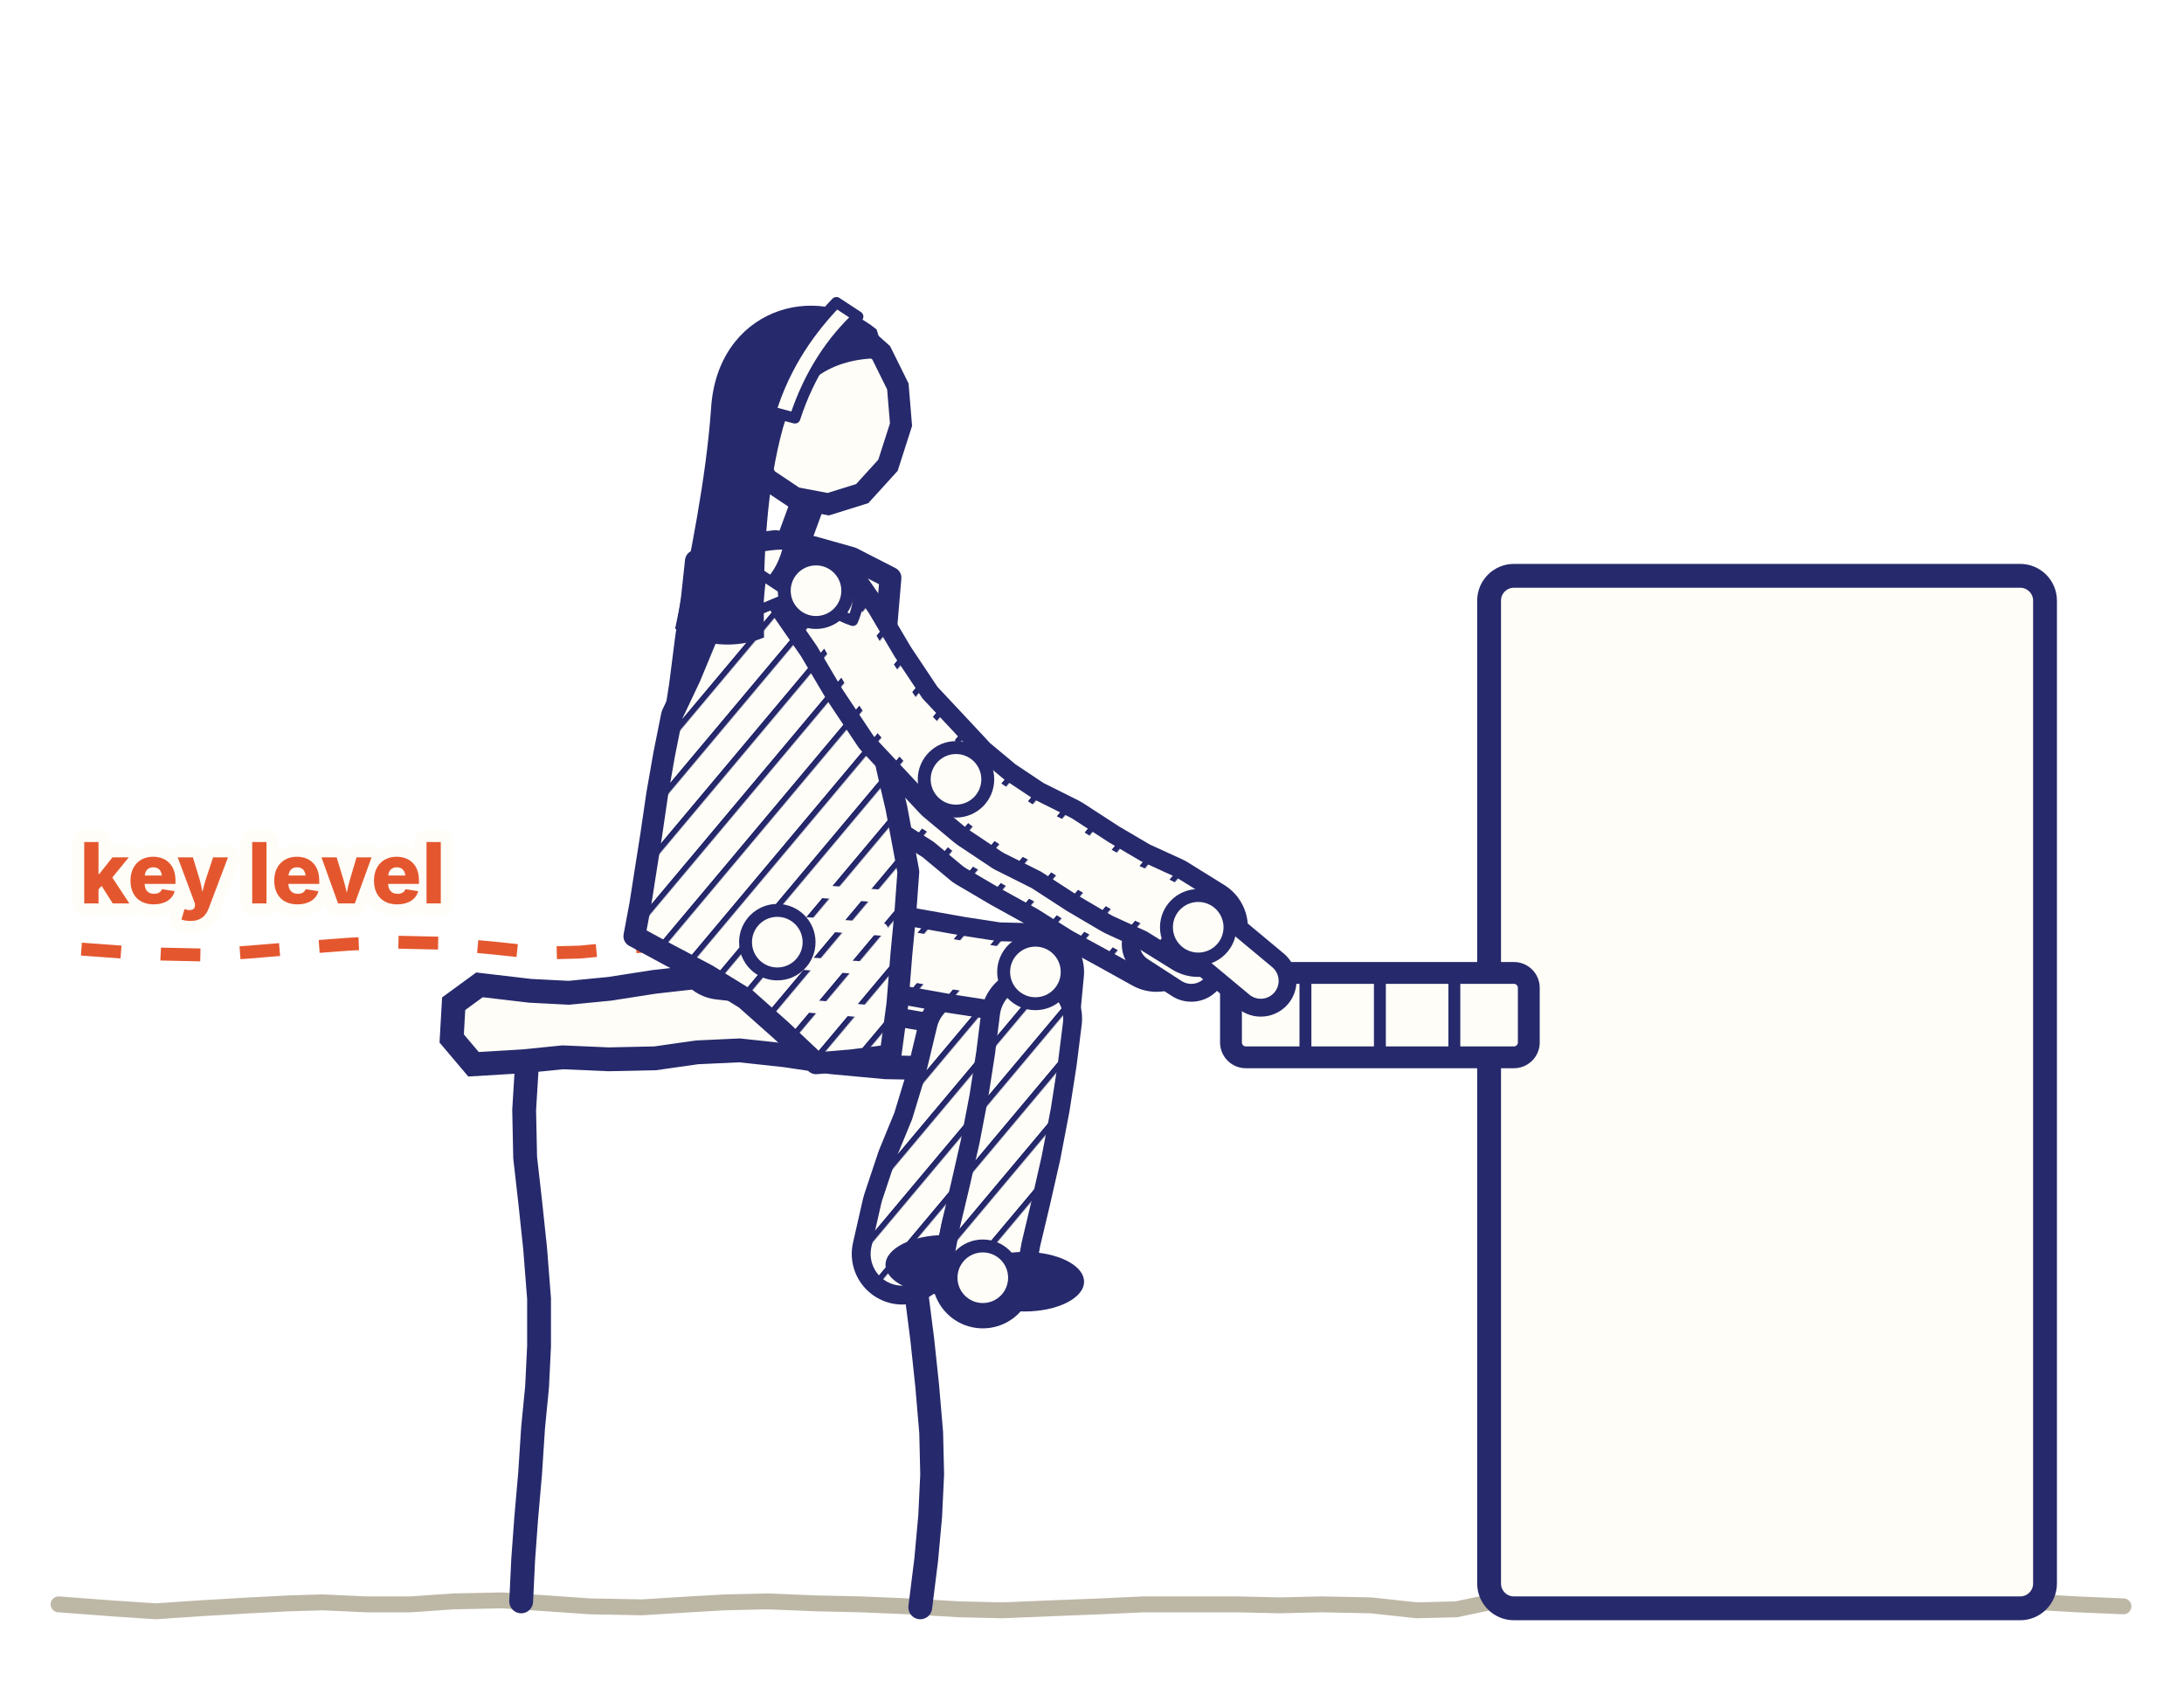
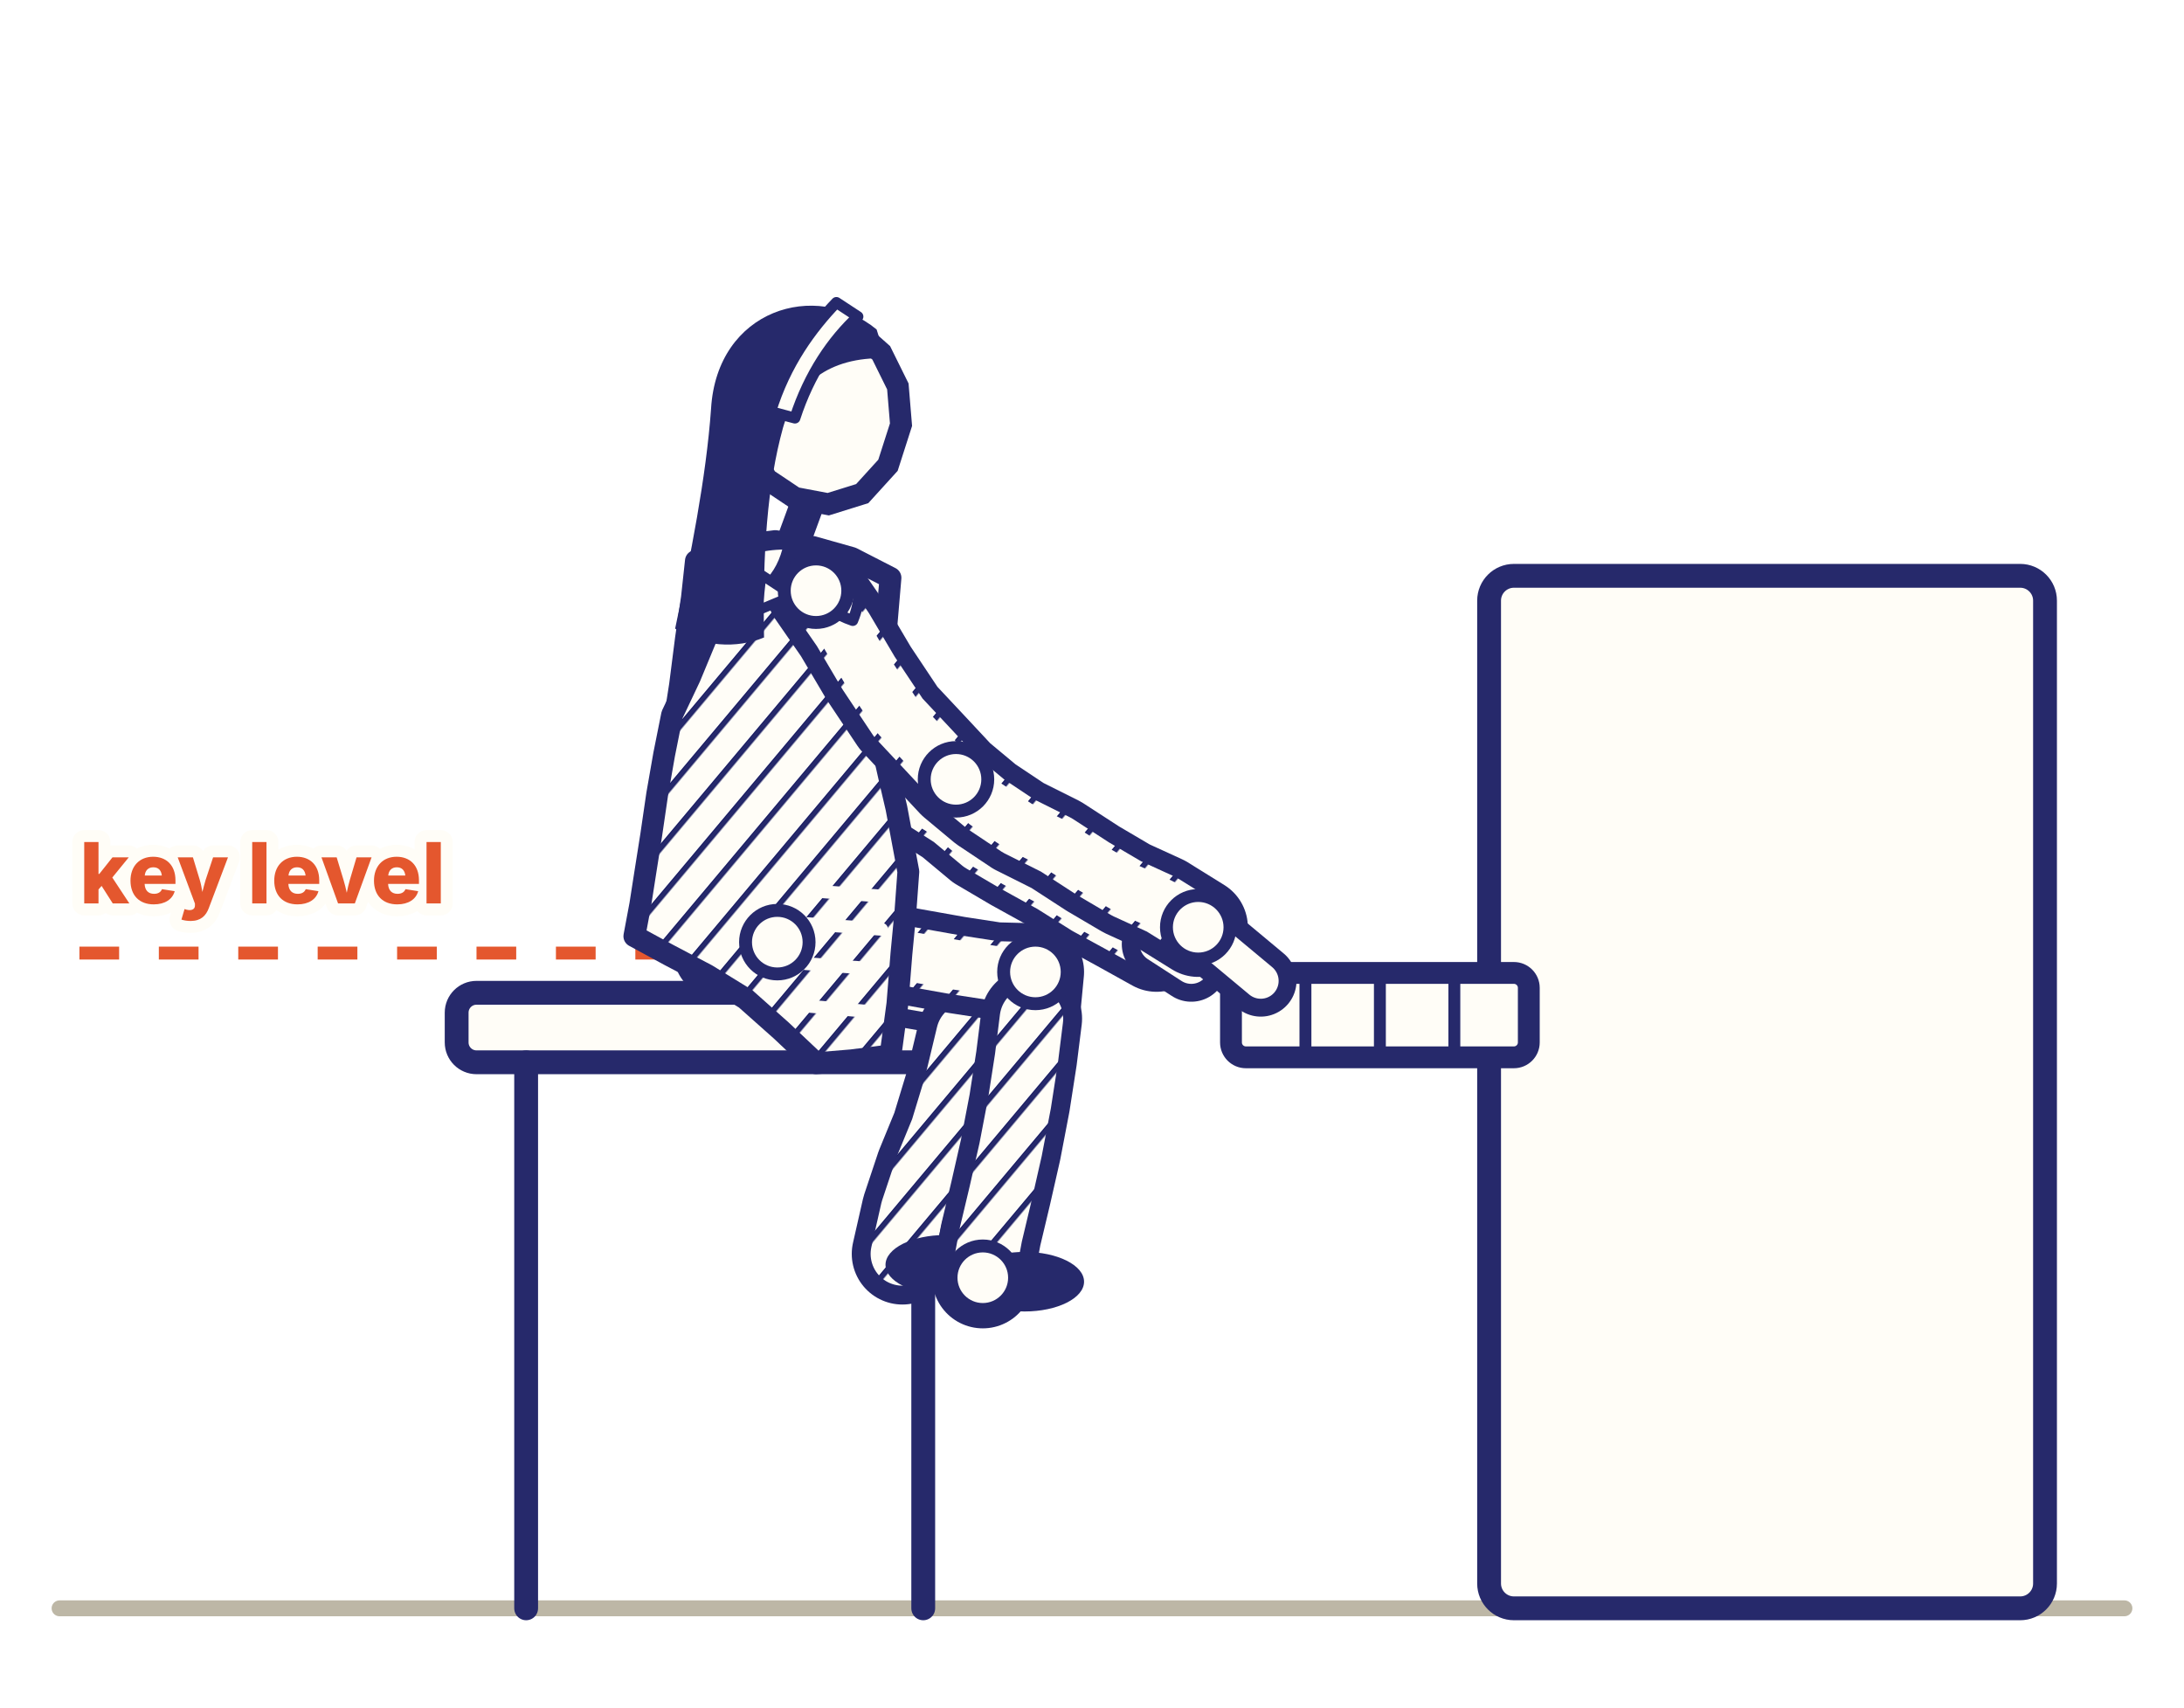
<svg xmlns="http://www.w3.org/2000/svg" viewBox="0 0 220 172" width="440" height="344">
  <defs>
    <pattern id="hpqsithigh20" width="3.2" height="3.2" patternUnits="userSpaceOnUse" patternTransform="rotate(40)">
      <rect width="3.2" height="3.2" fill="#fffdf7" />
      <line x1="0" y1="0" x2="0" y2="3.2" stroke="#26296b" stroke-width="1.15" />
    </pattern>
  </defs>
-   <path d="M5.9 161.6l5.3.4 4.5.3 4.4-.3 5.1-.3 3.9-.2 3.4-.1 4.4.2 4.5 0 4.3-.3 4.9-.1 4.5.3 4.3.3 5.3.1 4.8-.3 3.5-.2 4.3-.1 4.9.2 4.5.1 4.8.2 5.1.3 4.4.1 4.8-.2 5.1-.2 4.3-.2 4.4 0 5 0 4.3.1 4.2-.1 5 .1 4.6.5 4-.1 4.3-.9 4.3-.5 4.3.1 4.9.2 4.5.3 3.8.4 4.5-.2 4.8-.3 4.1.2 4 0 4.3-.7 4.6 0 5 .6 5.1.3 4.7.2" stroke="#bdb7a6" stroke-width="1.6" stroke-linecap="round" fill="none" />
+   <line x1="6.0" y1="162.0" x2="214.0" y2="162.0" stroke="#bdb7a6" stroke-width="1.6" stroke-linecap="round" />
  <text stroke="#fffdf7" stroke-width="2.4" stroke-linejoin="round" paint-order="stroke" x="8" y="91" font-size="8.5" font-weight="800" fill="#e4572e" font-family="Inter,sans-serif">key level</text>
-   <path d="M8.2 95.6l4.1.3 4 .2 4.5.1 4.3-.3 4.8-.4 5.3-.4 4.6-.2 4.6.1 5.4.5 4.7.5 3.9-.1 4.2-.4 4.3-.4 4.5-.1 5.1-.1 4.8-.1 4.5-.1 5.1.5 4.8.8 4 .1 4.2-.3 4.4-.4 4.1-.5 4.5.1 4.9.6" stroke="#e4572e" stroke-width="1.3" stroke-dasharray="4 4" fill="none" />
-   <path d="M48.3 99.2l5.1.6 3.9.2 4.1-.4 4.5-.7 4.4-.5 4.8 0 4.8.5 4.4.4 5.2.1 5.2.3 4.3.2 1.8 2 0 2.9-1.9 2.3-4.3.5-5.4-.1-5.4-.5-4.7-.7-4.6-.5-4.3.2-4.2.6-4.7.1-4.6-.2-4 .4-5 .3-2.2-2.6 .2-3.5z" fill="#fffdf7" stroke="#26296b" stroke-width="2.4" />
-   <path d="M53.1 106.9l-.3 4.9 .1 4.8 .5 4.4 .5 4.7 .4 5.1 0 4.8-.2 4.1-.4 4.1-.3 4.6-.4 4.6-.3 4.1-.2 4.2" stroke="#26296b" stroke-width="2.4" stroke-linecap="round" fill="none" />
-   <path d="M94.1 107.6l-.6 4.9-.8 4.3-.5 4.2-.2 4.6 .3 4.6 .6 4.7 .5 4.7 .4 4.7 .1 4.2-.2 4.2-.4 4.4-.6 4.8" stroke="#26296b" stroke-width="2.4" stroke-linecap="round" fill="none" />
+   <line x1="8" y1="96" x2="122" y2="96" stroke="#e4572e" stroke-width="1.3" stroke-dasharray="4 4" />
+   <rect x="46" y="100" width="54" height="7" rx="2" fill="#fffdf7" stroke="#26296b" stroke-width="2.4" />
+   <line x1="53.0" y1="107.0" x2="53.0" y2="162.0" stroke="#26296b" stroke-width="2.4" stroke-linecap="round" />
+   <line x1="93.0" y1="107.0" x2="93.0" y2="162.0" stroke="#26296b" stroke-width="2.4" stroke-linecap="round" />
  <rect x="150" y="58" width="56" height="104" rx="2.5" fill="#fffdf7" stroke="#26296b" stroke-width="2.4" />
  <rect x="124" y="98" width="30" height="8.5" rx="1.5" fill="#fffdf7" stroke="#26296b" stroke-width="2.2" />
  <line x1="131.5" y1="98.0" x2="131.5" y2="106.5" stroke="#26296b" stroke-width="1.2" stroke-linecap="round" />
  <line x1="139.0" y1="98.0" x2="139.0" y2="106.5" stroke="#26296b" stroke-width="1.2" stroke-linecap="round" />
  <line x1="146.5" y1="98.0" x2="146.5" y2="106.5" stroke="#26296b" stroke-width="1.2" stroke-linecap="round" />
  <g data-who="girl">
    <path d="M72.7 95.8l4.4.5 4.1.6 3.9.6 4.5.8 4.6.8 3.9.8-.7 4.4-1.1 5-1.5 4.5-1.5 4-1.4 4.1-1 4.4" fill="none" stroke="#26296b" stroke-width="9.8" stroke-linecap="round" stroke-linejoin="round" />
    <path d="M72.7 95.8l4.4.5 4.1.6 3.9.6 4.5.8 4.6.8 3.9.8-.7 4.4-1.1 5-1.5 4.5-1.5 4-1.4 4.1-1 4.4" fill="none" stroke="url(#hpqsithigh20)" stroke-width="6.0" stroke-linecap="round" stroke-linejoin="round" />
    <path d="M72.7 95.8l4.4.5 4.1.6 3.9.6 4.5.8 4.6.8 3.9.8-.7 4.4-1.1 5-1.5 4.5-1.5 4-1.4 4.1-1 4.4" fill="none" stroke="#fffdf7" stroke-width="5" stroke-linecap="round" stroke-linejoin="round" />
    <path d="M97.5 104.2l-1.2 5-1.4 4.6-1.6 3.9-1.4 4.2-1 4.4" fill="none" stroke="#26296b" stroke-width="10.2" stroke-linecap="round" stroke-linejoin="round" />
    <path d="M97.5 104.2l-1.2 5-1.4 4.6-1.6 3.9-1.4 4.2-1 4.4" fill="none" stroke="url(#hpqsithigh20)" stroke-width="6.4" stroke-linecap="round" stroke-linejoin="round" />
    <g transform="translate(-0.8 0.4)">
      <ellipse cx="96.0" cy="127.0" rx="6" ry="3" fill="#26296b" />
    </g>
    <path d="M78.5 60.3l2.4 3.6 2.1 3.4 2.1 3.6 2.3 3.8 2.6 3.1 2.6 2.4 3.3 2.1 3 2.5 3.4 2 3.8 2.1 3.5 2.2 3.3 1.8 3.6 2" fill="none" stroke="#26296b" stroke-width="10.0" stroke-linecap="round" stroke-linejoin="round" />
    <path d="M78.5 60.3l2.4 3.6 2.1 3.4 2.1 3.6 2.3 3.8 2.6 3.1 2.6 2.4 3.3 2.1 3 2.5 3.4 2 3.8 2.1 3.5 2.2 3.3 1.8 3.6 2" fill="none" stroke="url(#hpqsithigh20)" stroke-width="6.2" stroke-linecap="round" stroke-linejoin="round" />
    <path d="M78.5 60.3l2.4 3.6 2.1 3.4 2.1 3.6 2.3 3.8 2.6 3.1 2.6 2.4 3.3 2.1 3 2.5 3.4 2 3.8 2.1 3.5 2.2 3.3 1.8 3.6 2" fill="none" stroke="#fffdf7" stroke-width="5.2" stroke-linecap="round" stroke-linejoin="round" />
    <g transform="translate(-0.4 -0.9)">
      <polyline points="117.0,96.0 120.4,98.2" fill="none" stroke="#26296b" stroke-width="7.2" stroke-linecap="round" stroke-linejoin="round" />
    </g>
    <g transform="translate(-0.4 -0.9)">
      <polyline points="117.0,96.0 120.4,98.2" fill="none" stroke="url(#hpqsithigh20)" stroke-width="3.4" stroke-linecap="round" stroke-linejoin="round" />
    </g>
    <g transform="translate(-0.4 -0.9)">
      <polyline points="117.0,96.0 120.4,98.2" fill="none" stroke="#fffdf7" stroke-width="3.6" stroke-linecap="round" stroke-linejoin="round" />
    </g>
    <path d="M78.3 94.9l4.3.2 4.4.4 4.9.9 4.5.8 3.9.6 4 .1-.4 4.2-.5 4.1-.7 4.5-.9 4.9-1 4.5-1 4.2-.8 4.4" fill="none" stroke="#26296b" stroke-width="9.8" stroke-linecap="round" stroke-linejoin="round" />
    <path d="M78.3 94.9l4.3.2 4.4.4 4.9.9 4.5.8 3.9.6 4 .1-.4 4.2-.5 4.1-.7 4.5-.9 4.9-1 4.5-1 4.2-.8 4.4" fill="none" stroke="url(#hpqsithigh20)" stroke-width="6.0" stroke-linecap="round" stroke-linejoin="round" />
    <path d="M78.3 94.9l4.3.2 4.4.4 4.9.9 4.5.8 3.9.6 4 .1-.4 4.2-.5 4.1-.7 4.5-.9 4.9-1 4.5-1 4.2-.8 4.4" fill="none" stroke="#fffdf7" stroke-width="5" stroke-linecap="round" stroke-linejoin="round" />
    <path d="M103.9 102.6l-.5 4-.7 4.5-.9 4.7-1 4.4-1 4.2-.8 4.3" fill="none" stroke="#26296b" stroke-width="10.2" stroke-linecap="round" stroke-linejoin="round" />
    <path d="M103.9 102.6l-.5 4-.7 4.5-.9 4.7-1 4.4-1 4.2-.8 4.3" fill="none" stroke="url(#hpqsithigh20)" stroke-width="6.4" stroke-linecap="round" stroke-linejoin="round" />
    <g transform="translate(-0.8 0.1)">
      <ellipse cx="104.0" cy="129.0" rx="6" ry="3" fill="#26296b" />
    </g>
    <path d="M70.1 56.5l-.4 3.7-.6 4.1-.6 4.7-.7 4.5-.8 4.4-.7 4.5-.6 4.5-.7 3.9-.6 3.5 4.2.2 4.9.3 5 .3 4.6.3 4.7.6 .3-4.4 .3-3.6 .1-3.6 0-4 .1-3.9 .1-4 .3-4.6 .3-5 .4-4.7-3.9-2-3.9-1.1-3.8-.6-4 .5z" fill="#fffdf7" stroke="#26296b" stroke-width="2.2" stroke-linejoin="round" />
    <path d="M63.9 94.3l.6-3.2 .5-3.2 .6-3.8 .6-4.1 .7-4 .8-4 1.8-3.8 1.7-4.1 1.7-3.6 1.5-3.2 3.7.5 3.6.7 3.5.2 1 4.1 .8 4.4 .9 4.3 1 3.8 .7 3.1 .7 3 .6 3.2 .6 3.2-.3 4.1-.4 4.2-.4 5-.7 5.2-3.9.5-3.6.3-3.5-3.3-3.6-3.2-3.9-2.4-3.8-2z" fill="url(#hpqsithigh20)" stroke="#26296b" stroke-width="2.2" stroke-linejoin="round" />
    <g transform="translate(0.5 -0.9)">
      <line x1="88.8" y1="91.2" x2="80.8" y2="90.6" stroke="#fffdf7" stroke-width="1.3" stroke-linecap="round" />
    </g>
    <g transform="translate(0.3 -1.4)">
      <line x1="88.5" y1="95.0" x2="80.5" y2="94.4" stroke="#fffdf7" stroke-width="1.3" stroke-linecap="round" />
    </g>
    <g transform="translate(0.1 -1)">
      <line x1="88.2" y1="98.6" x2="80.3" y2="98.0" stroke="#fffdf7" stroke-width="1.3" stroke-linecap="round" />
    </g>
    <g transform="translate(-0.2 -0.5)">
      <line x1="87.9" y1="102.4" x2="80.0" y2="101.7" stroke="#fffdf7" stroke-width="1.3" stroke-linecap="round" />
    </g>
    <path d="M82.2 59.5l2.7 3.9 2.6 4.4 3 4.5 3 3.2 2.8 3 3 2.5 3.3 2.2 3.8 1.9 3.7 2.4 3.4 2 3.5 1.6 3.7 2.3" fill="none" stroke="#26296b" stroke-width="10.0" stroke-linecap="round" stroke-linejoin="round" />
    <path d="M82.2 59.5l2.7 3.9 2.6 4.4 3 4.5 3 3.2 2.8 3 3 2.5 3.3 2.2 3.8 1.9 3.7 2.4 3.4 2 3.5 1.6 3.7 2.3" fill="none" stroke="url(#hpqsithigh20)" stroke-width="6.2" stroke-linecap="round" stroke-linejoin="round" />
    <path d="M82.2 59.5l2.7 3.9 2.6 4.4 3 4.5 3 3.2 2.8 3 3 2.5 3.3 2.2 3.8 1.9 3.7 2.4 3.4 2 3.5 1.6 3.7 2.3" fill="none" stroke="#fffdf7" stroke-width="5.2" stroke-linecap="round" stroke-linejoin="round" />
    <g transform="translate(0 -0.2)">
      <polyline points="121.0,94.0 127.0,99.0" fill="none" stroke="#26296b" stroke-width="7.2" stroke-linecap="round" stroke-linejoin="round" />
    </g>
    <g transform="translate(0 -0.2)">
      <polyline points="121.0,94.0 127.0,99.0" fill="none" stroke="url(#hpqsithigh20)" stroke-width="3.4" stroke-linecap="round" stroke-linejoin="round" />
    </g>
    <g transform="translate(0 -0.2)">
      <polyline points="121.0,94.0 127.0,99.0" fill="none" stroke="#fffdf7" stroke-width="3.6" stroke-linecap="round" stroke-linejoin="round" />
    </g>
    <g transform="translate(-0.2 -1.1)">
      <line x1="82.2" y1="50.0" x2="80.0" y2="56.0" stroke="#26296b" stroke-width="3.4" stroke-linecap="round" />
    </g>
    <g transform="translate(0.3 -1.1)">
      <path d="M79.2,55.9 Q71.6,55.8 72.8,61.9 Q78.1,61.2 79.2,55.9 Z" fill="#fffdf7" stroke="#26296b" stroke-width="1.1" stroke-linejoin="round" />
    </g>
    <g transform="translate(0 -0.7)">
      <path d="M80.8,56.1 Q88.3,57.4 85.9,63.2 Q80.9,61.5 80.8,56.1 Z" fill="#fffdf7" stroke="#26296b" stroke-width="1.1" stroke-linejoin="round" />
    </g>
    <g transform="translate(0.4 -0.6)">
      <path d="M79.5,60.6 l-3.2,-2.1 l-0.4,3.6 Z M79.5,60.6 l3.6,-1.5 l-0.4,3.6 Z" fill="#fffdf7" stroke="#26296b" stroke-width="1" stroke-linejoin="round" />
    </g>
    <g transform="translate(83.0 42.0) rotate(5.7) scale(1 1)">
      <path d="M-8 0l.8 4 2.1 2.8 3 1.6 3.4.3 3.3-1.4 2.3-3.1 .9-4.2-.7-3.8-2-3.2-2.9-2.1-3.4-.4-3.3 1.7-2.5 3.5z" fill="#fffdf7" stroke="#26296b" stroke-width="2.2" />
      <g transform="translate(-0.2 -0.7)">
        <path d="M4.6,-8.6 C-2,-13 -11.6,-9 -11.2,1 C-11,8 -11.8,16 -12.6,23.4 C-9.8,25 -6.2,24.8 -3.6,23.4 C-4.6,15 -4.8,8 -3.8,2.2 C-3,-2.2 0,-5.4 5.8,-5.8 Z" fill="#26296b" />
      </g>
      <g transform="translate(0.5 0)">
        <path d="M1.9,-10.4 C-0.4,-7.8 -2.4,-4.2 -3.4,0.4 L-5.9,0 C-4.9,-5 -2.6,-8.8 -0.4,-11.6 Z" fill="#fffdf7" stroke="#26296b" stroke-width="1.1" stroke-linejoin="round" />
      </g>
    </g>
  </g>
  <g data-who="boy" display="none">
    <path d="M72.7 95.8l4.4.5 4.1.6 3.9.6 4.5.8 4.6.8 3.9.8-.7 4.4-1.1 5-1.5 4.5-1.5 4-1.4 4.1-1 4.4" fill="none" stroke="#26296b" stroke-width="9.8" stroke-linecap="round" stroke-linejoin="round" />
    <path d="M72.7 95.8l4.4.5 4.1.6 3.9.6 4.5.8 4.6.8 3.9.8-.7 4.4-1.1 5-1.5 4.5-1.5 4-1.4 4.1-1 4.4" fill="none" stroke="url(#hpqsithigh20)" stroke-width="6.0" stroke-linecap="round" stroke-linejoin="round" />
    <g transform="translate(-0.8 0.4)">
      <ellipse cx="96.0" cy="127.0" rx="6" ry="3" fill="#26296b" />
    </g>
    <path d="M78.5 60.3l2.4 3.6 2.1 3.4 2.1 3.6 2.3 3.8 2.6 3.1 2.6 2.4 3.3 2.1 3 2.5 3.4 2 3.8 2.1 3.5 2.2 3.3 1.8 3.6 2" fill="none" stroke="#26296b" stroke-width="10.0" stroke-linecap="round" stroke-linejoin="round" />
    <path d="M78.5 60.3l2.4 3.6 2.1 3.4 2.1 3.6 2.3 3.8 2.6 3.1 2.6 2.4 3.3 2.1 3 2.5 3.4 2 3.8 2.1 3.5 2.2 3.3 1.8 3.6 2" fill="none" stroke="url(#hpqsithigh20)" stroke-width="6.2" stroke-linecap="round" stroke-linejoin="round" />
    <g transform="translate(-0.4 -0.9)">
      <polyline points="117.0,96.0 120.4,98.2" fill="none" stroke="#26296b" stroke-width="7.2" stroke-linecap="round" stroke-linejoin="round" />
    </g>
    <g transform="translate(-0.4 -0.9)">
      <polyline points="117.0,96.0 120.4,98.2" fill="none" stroke="url(#hpqsithigh20)" stroke-width="3.4" stroke-linecap="round" stroke-linejoin="round" />
    </g>
    <g transform="translate(-0.4 -0.9)">
      <polyline points="117.0,96.0 120.4,98.2" fill="none" stroke="#fffdf7" stroke-width="3.6" stroke-linecap="round" stroke-linejoin="round" />
    </g>
    <path d="M78.3 94.9l4.3.2 4.4.4 4.9.9 4.5.8 3.9.6 4 .1-.4 4.2-.5 4.1-.7 4.5-.9 4.9-1 4.5-1 4.2-.8 4.4" fill="none" stroke="#26296b" stroke-width="9.8" stroke-linecap="round" stroke-linejoin="round" />
    <path d="M78.3 94.9l4.3.2 4.4.4 4.9.9 4.5.8 3.9.6 4 .1-.4 4.2-.5 4.1-.7 4.5-.9 4.9-1 4.5-1 4.2-.8 4.4" fill="none" stroke="url(#hpqsithigh20)" stroke-width="6.0" stroke-linecap="round" stroke-linejoin="round" />
    <g transform="translate(-0.8 0.1)">
      <ellipse cx="104.0" cy="129.0" rx="6" ry="3" fill="#26296b" />
    </g>
    <path d="M70.1 56.5l-.4 3.7-.6 4.1-.6 4.7-.7 4.5-.8 4.4-.7 4.5-.6 4.5-.7 3.9-.6 3.5 4.2.2 4.9.3 5 .3 4.6.3 4.7.6 .3-4.4 .3-3.6 .1-3.6 0-4 .1-3.9 .1-4 .3-4.6 .3-5 .4-4.7-3.9-2-3.9-1.1-3.8-.6-4 .5z" fill="url(#hpqsithigh20)" stroke="#26296b" stroke-width="2.2" stroke-linejoin="round" />
    <path d="M82.2 59.5l2.7 3.9 2.6 4.4 3 4.5 3 3.2 2.8 3 3 2.5 3.3 2.2 3.8 1.9 3.7 2.4 3.4 2 3.5 1.6 3.7 2.3" fill="none" stroke="#26296b" stroke-width="10.0" stroke-linecap="round" stroke-linejoin="round" />
    <path d="M82.2 59.5l2.7 3.9 2.6 4.4 3 4.5 3 3.2 2.8 3 3 2.5 3.3 2.2 3.8 1.9 3.7 2.4 3.4 2 3.5 1.6 3.7 2.3" fill="none" stroke="url(#hpqsithigh20)" stroke-width="6.2" stroke-linecap="round" stroke-linejoin="round" />
    <g transform="translate(0 -0.2)">
      <polyline points="121.0,94.0 127.0,99.0" fill="none" stroke="#26296b" stroke-width="7.2" stroke-linecap="round" stroke-linejoin="round" />
    </g>
    <g transform="translate(0 -0.2)">
      <polyline points="121.0,94.0 127.0,99.0" fill="none" stroke="url(#hpqsithigh20)" stroke-width="3.4" stroke-linecap="round" stroke-linejoin="round" />
    </g>
    <g transform="translate(0 -0.2)">
      <polyline points="121.0,94.0 127.0,99.0" fill="none" stroke="#fffdf7" stroke-width="3.6" stroke-linecap="round" stroke-linejoin="round" />
    </g>
    <g transform="translate(-0.2 -1.1)">
      <line x1="82.2" y1="50.0" x2="80.0" y2="56.0" stroke="#26296b" stroke-width="3.4" stroke-linecap="round" />
    </g>
    <g transform="translate(83.0 42.0) rotate(5.7) scale(1 1)">
      <path d="M-8 0l.8 4 2.1 2.8 3 1.6 3.4.3 3.3-1.4 2.3-3.1 .9-4.2-.7-3.8-2-3.2-2.9-2.1-3.4-.4-3.3 1.7-2.5 3.5z" fill="#fffdf7" stroke="#26296b" stroke-width="2.2" />
      <g transform="translate(0.4 0.1)">
        <path d="M6.4,-6.4 C3,-12.6 -9,-12 -9.6,-1.6 C-9.4,1.6 -8.6,3 -7.4,3.4 C-6.6,0 -5,-3.4 -1.6,-4.4 C1.6,-5.4 4.4,-5.2 6.4,-6.4 Z" fill="#26296b" />
      </g>
    </g>
  </g>
  <g transform="translate(0.2 -0.5)">
    <circle cx="82.0" cy="60.0" r="3.2" fill="#fffdf7" stroke="#26296b" stroke-width="1.3" />
  </g>
  <g transform="translate(0.3 0.5)">
    <circle cx="96.0" cy="78.0" r="3.2" fill="#fffdf7" stroke="#26296b" stroke-width="1.3" />
  </g>
  <g transform="translate(-0.3 -0.6)">
    <circle cx="121.0" cy="94.0" r="3.2" fill="#fffdf7" stroke="#26296b" stroke-width="1.3" />
  </g>
  <g transform="translate(0.3 -1.1)">
    <circle cx="78.0" cy="96.0" r="3.2" fill="#fffdf7" stroke="#26296b" stroke-width="1.3" />
  </g>
  <g transform="translate(0.3 -0.1)">
    <circle cx="104.0" cy="98.0" r="3.2" fill="#fffdf7" stroke="#26296b" stroke-width="1.3" />
  </g>
  <g transform="translate(-1 0.7)">
    <circle cx="100.0" cy="128.0" r="3.2" fill="#fffdf7" stroke="#26296b" stroke-width="1.3" />
  </g>
</svg>
